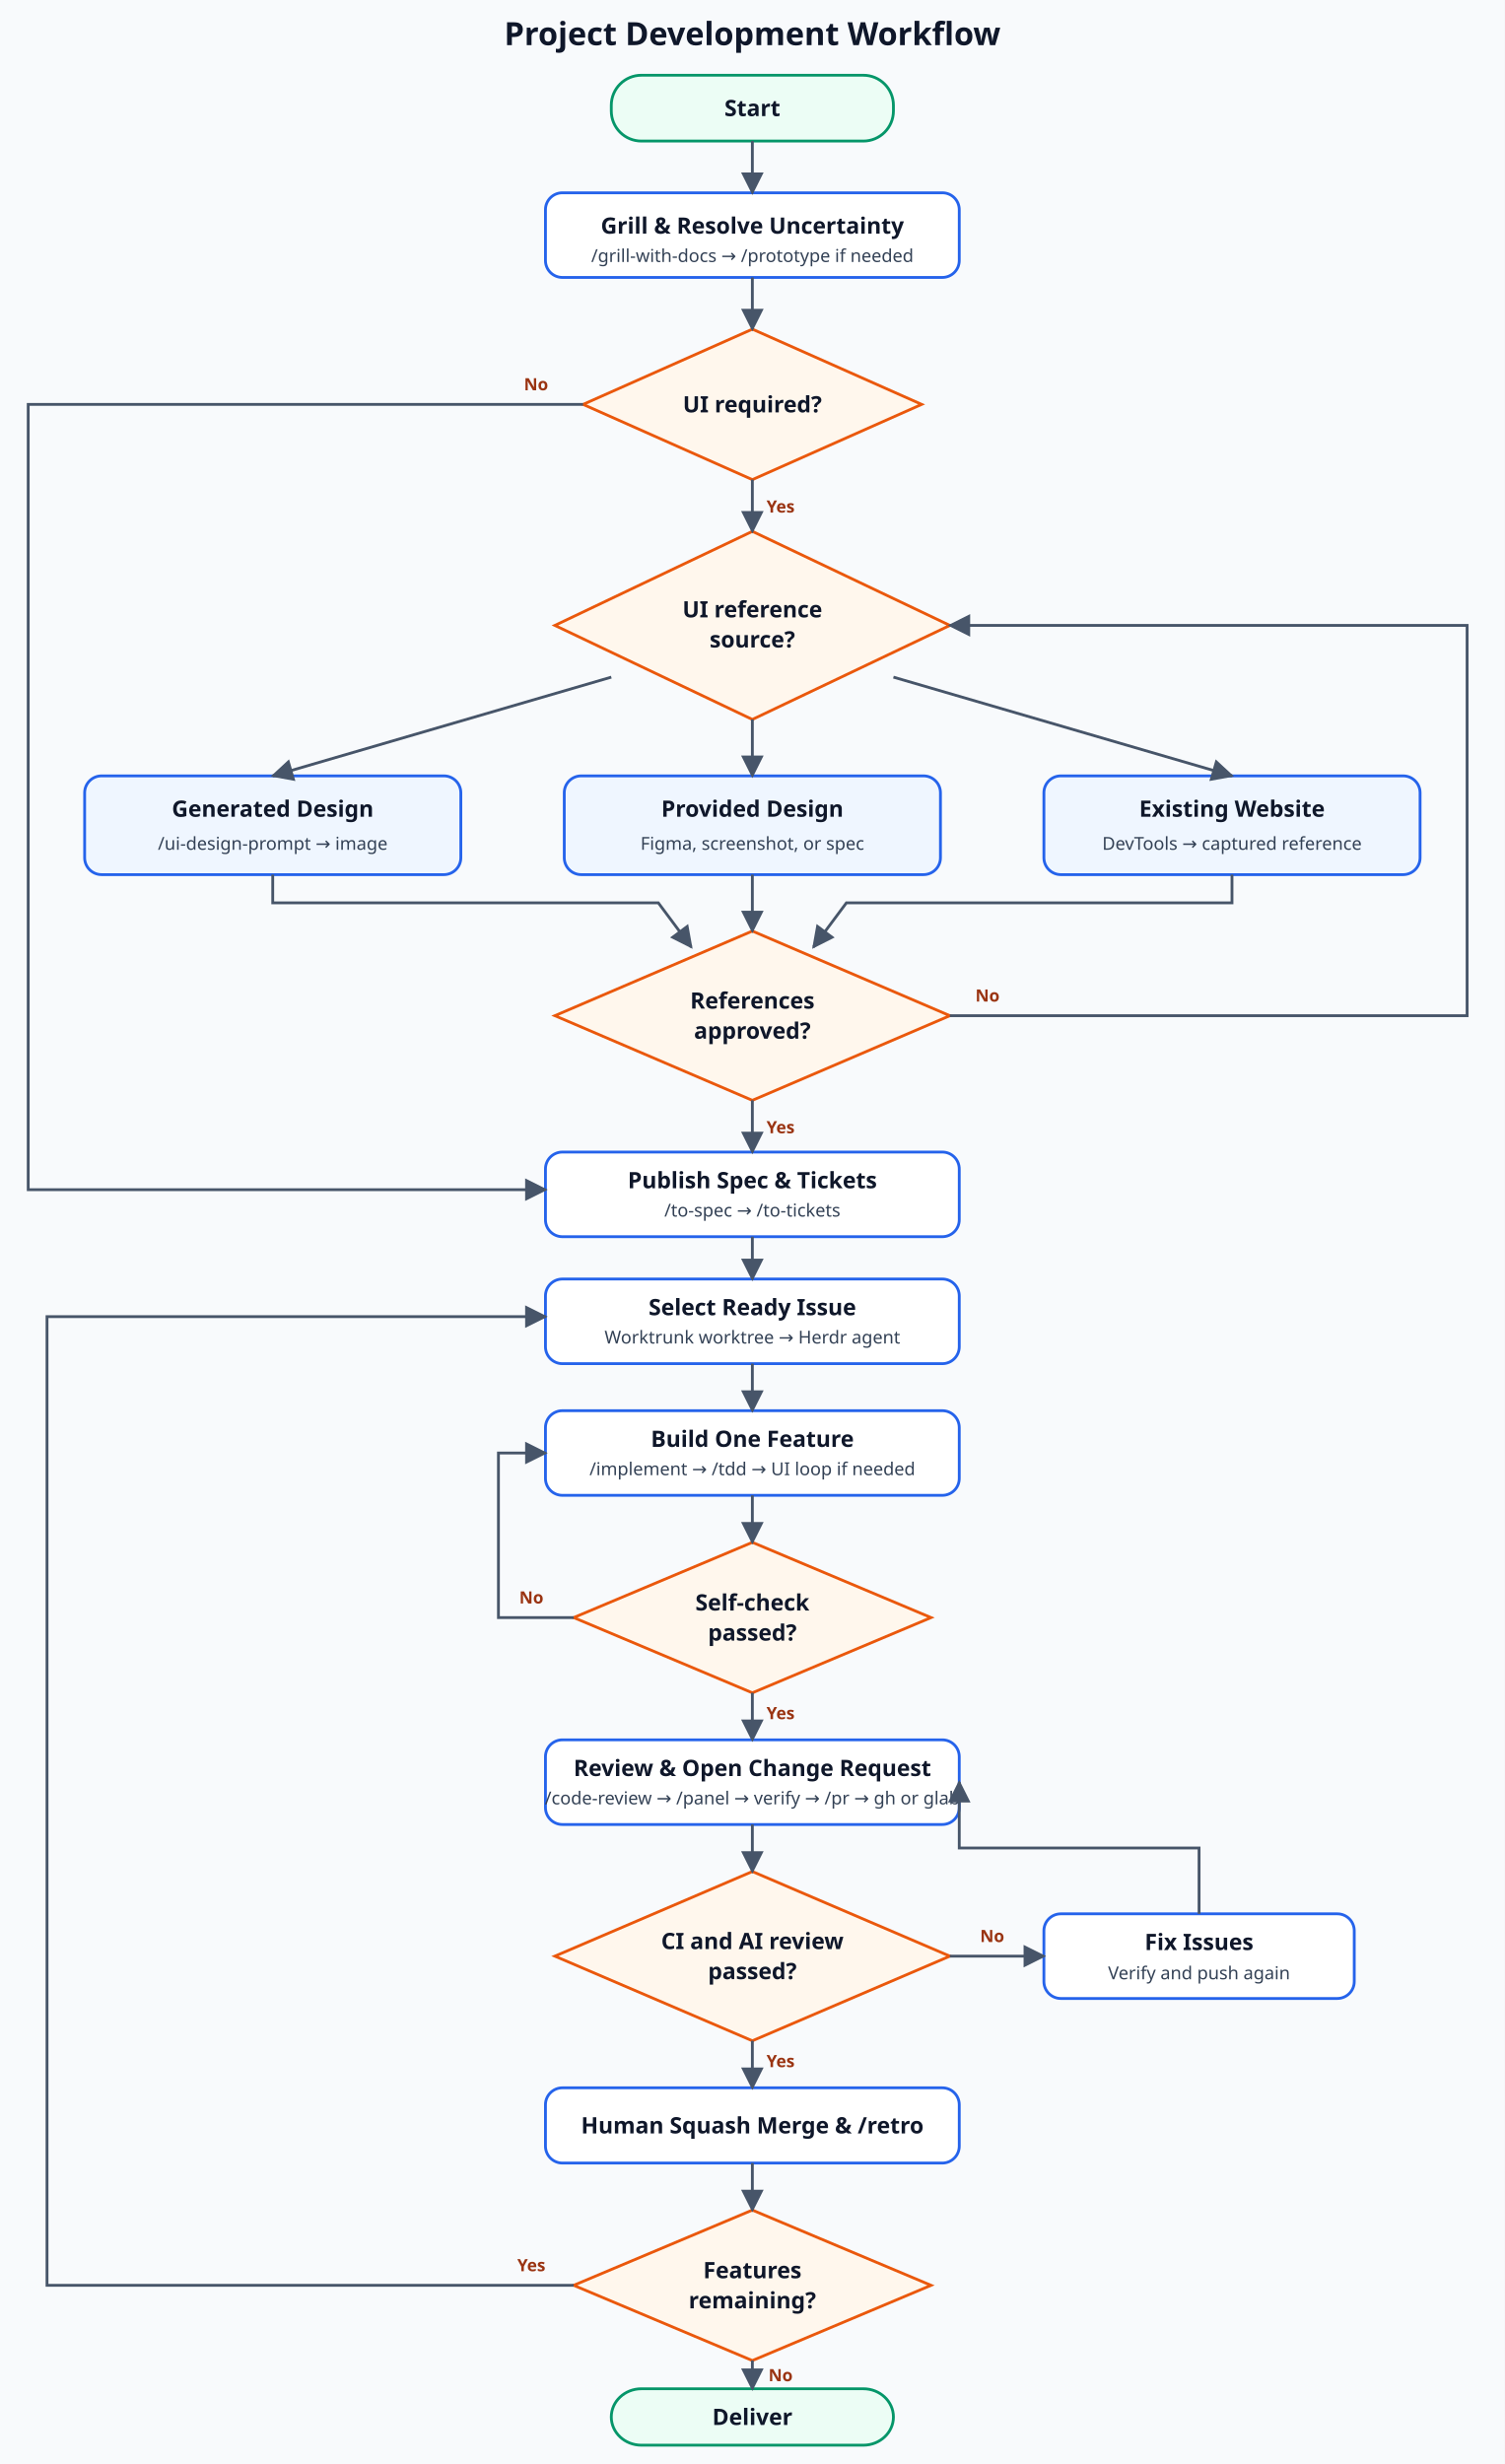
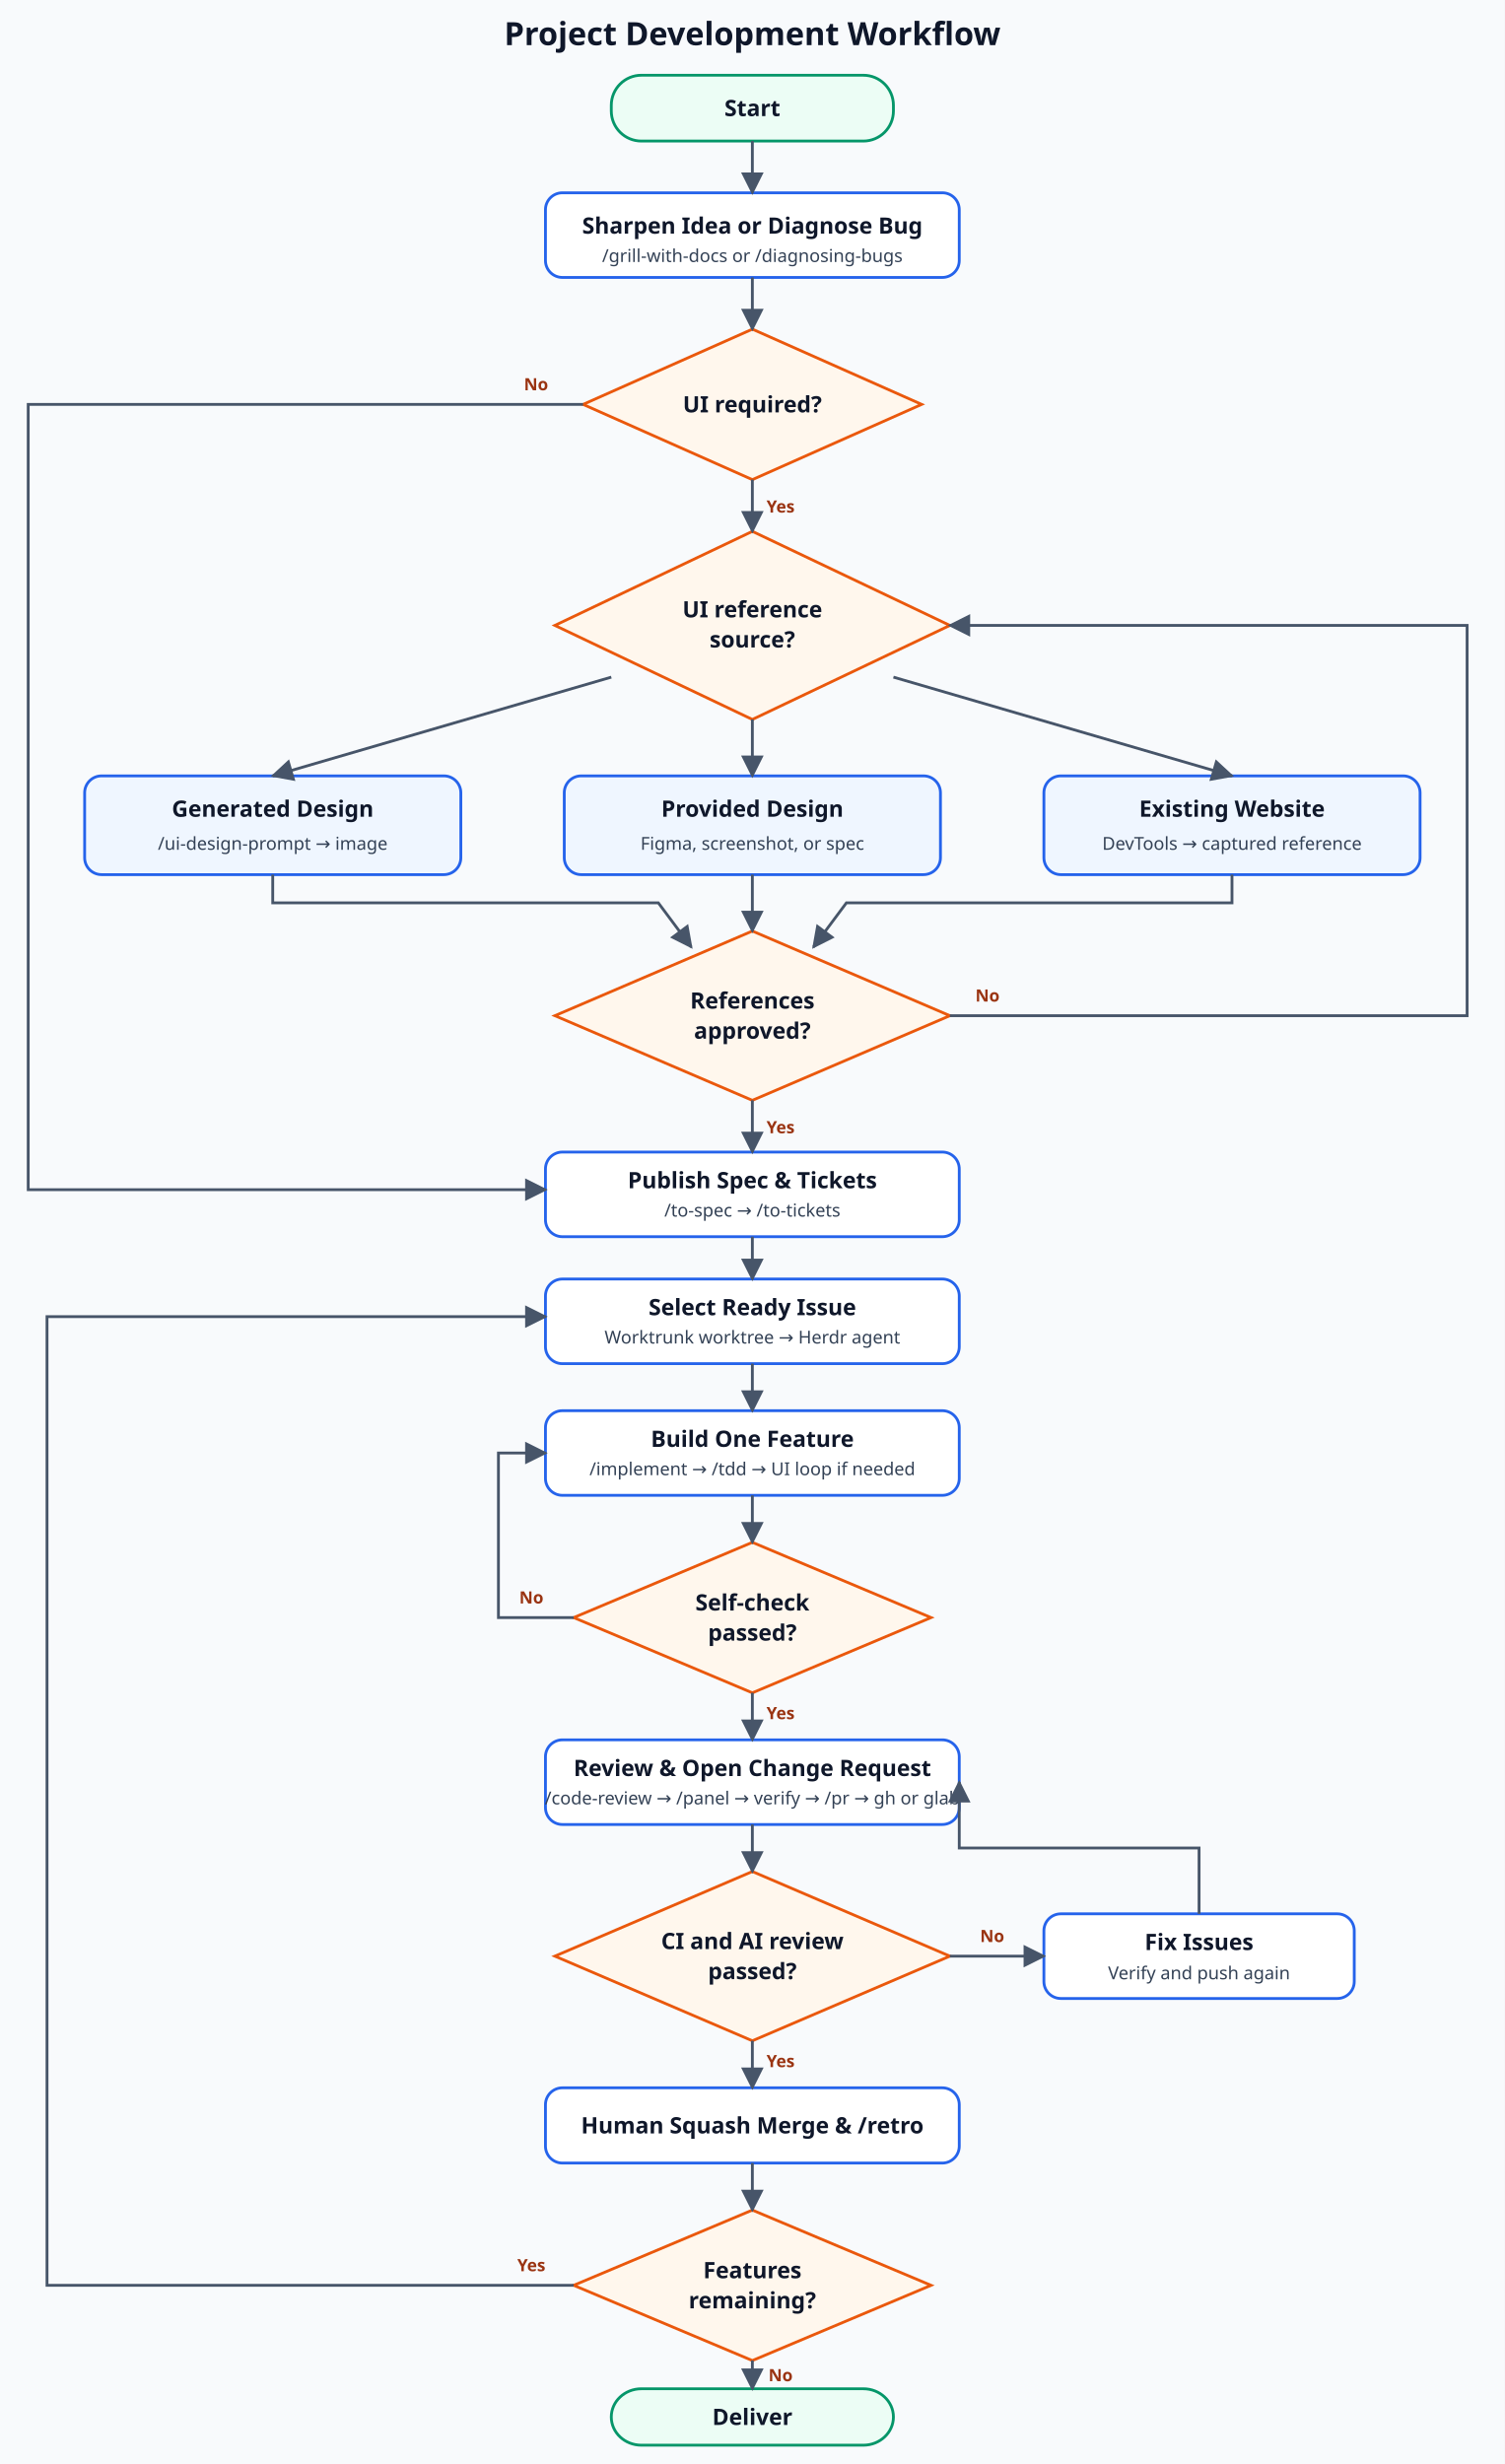
<svg xmlns="http://www.w3.org/2000/svg" width="1600" height="2620" viewBox="0 0 1600 2620" role="img" aria-labelledby="title desc">
  <defs>
    <marker id="arrow" viewBox="0 0 10 10" refX="9" refY="5" markerWidth="8" markerHeight="8" orient="auto-start-reverse">
      <path d="M 0 0 L 10 5 L 0 10 z" fill="#475569" />
    </marker>
    <style>
      .canvas { fill: #f8fafc; }
      .step { fill: #ffffff; stroke: #2563eb; stroke-width: 3; rx: 18; }
      .design { fill: #eff6ff; stroke: #2563eb; stroke-width: 3; rx: 18; }
      .decision { fill: #fff7ed; stroke: #ea580c; stroke-width: 3; }
      .terminal { fill: #ecfdf5; stroke: #059669; stroke-width: 3; rx: 32; }
      .line { fill: none; stroke: #475569; stroke-width: 3; marker-end: url(#arrow); }
      .label { font: 600 24px system-ui, sans-serif; fill: #0f172a; text-anchor: middle; dominant-baseline: middle; }
      .small { font: 500 19px system-ui, sans-serif; fill: #334155; text-anchor: middle; dominant-baseline: middle; }
      .branch { font: 700 18px system-ui, sans-serif; fill: #9a3412; text-anchor: middle; }
      .heading { font: 700 34px system-ui, sans-serif; fill: #0f172a; text-anchor: middle; }
    </style>
  </defs>
  <rect class="canvas" width="1600" height="2620" />
  <text class="heading" x="800" y="48">Project Development Workflow</text>
  <rect class="terminal" x="650" y="80" width="300" height="70" />
  <text class="label" x="800" y="115">Start</text>
  <rect class="step" x="580" y="205" width="440" height="90" />
-   <text class="label" x="800" y="240">Grill &amp; Resolve Uncertainty</text>
-   <text class="small" x="800" y="272">/grill-with-docs → /prototype if needed</text>
+   <text class="label" x="800" y="240">Sharpen Idea or Diagnose Bug</text>
+   <text class="small" x="800" y="272">/grill-with-docs or /diagnosing-bugs</text>
  <polygon class="decision" points="800,350 980,430 800,510 620,430" />
  <text class="label" x="800" y="430">UI required?</text>
  <polygon class="decision" points="800,565 1010,665 800,765 590,665" />
  <text class="label" x="800" y="648">UI reference</text>
  <text class="label" x="800" y="680">source?</text>
  <rect class="design" x="90" y="825" width="400" height="105" />
  <text class="label" x="290" y="860">Generated Design</text>
  <text class="small" x="290" y="897">/ui-design-prompt → image</text>
  <rect class="design" x="600" y="825" width="400" height="105" />
  <text class="label" x="800" y="860">Provided Design</text>
  <text class="small" x="800" y="897">Figma, screenshot, or spec</text>
  <rect class="design" x="1110" y="825" width="400" height="105" />
  <text class="label" x="1310" y="860">Existing Website</text>
  <text class="small" x="1310" y="897">DevTools → captured reference</text>
  <polygon class="decision" points="800,990 1010,1080 800,1170 590,1080" />
  <text class="label" x="800" y="1064">References</text>
  <text class="label" x="800" y="1096">approved?</text>
  <rect class="step" x="580" y="1225" width="440" height="90" />
  <text class="label" x="800" y="1255">Publish Spec &amp; Tickets</text>
  <text class="small" x="800" y="1287">/to-spec → /to-tickets</text>
  <rect class="step" x="580" y="1360" width="440" height="90" />
  <text class="label" x="800" y="1390">Select Ready Issue</text>
  <text class="small" x="800" y="1422">Worktrunk worktree → Herdr agent</text>
  <rect class="step" x="580" y="1500" width="440" height="90" />
  <text class="label" x="800" y="1530">Build One Feature</text>
  <text class="small" x="800" y="1562">/implement → /tdd → UI loop if needed</text>
  <polygon class="decision" points="800,1640 990,1720 800,1800 610,1720" />
  <text class="label" x="800" y="1704">Self-check</text>
  <text class="label" x="800" y="1736">passed?</text>
  <rect class="step" x="580" y="1850" width="440" height="90" />
  <text class="label" x="800" y="1880">Review &amp; Open Change Request</text>
  <text class="small" x="800" y="1912">/code-review → /panel → verify → /pr → gh or glab</text>
  <polygon class="decision" points="800,1990 1010,2080 800,2170 590,2080" />
  <text class="label" x="800" y="2064">CI and AI review</text>
  <text class="label" x="800" y="2096">passed?</text>
  <rect class="step" x="1110" y="2035" width="330" height="90" />
  <text class="label" x="1275" y="2065">Fix Issues</text>
  <text class="small" x="1275" y="2098">Verify and push again</text>
  <rect class="step" x="580" y="2220" width="440" height="80" />
  <text class="label" x="800" y="2260">Human Squash Merge &amp; /retro</text>
  <polygon class="decision" points="800,2350 990,2430 800,2510 610,2430" />
  <text class="label" x="800" y="2414">Features</text>
  <text class="label" x="800" y="2446">remaining?</text>
  <rect class="terminal" x="650" y="2540" width="300" height="60" />
  <text class="label" x="800" y="2570">Deliver</text>
  <path class="line" d="M800 150 V205" />
  <path class="line" d="M800 295 V350" />
  <path class="line" d="M800 510 V565" />
  <text class="branch" x="830" y="545">Yes</text>
  <path class="line" d="M620 430 H30 V1265 H580" />
  <text class="branch" x="570" y="415">No</text>
  <path class="line" d="M650 720 L290 825" />
  <path class="line" d="M800 765 V825" />
  <path class="line" d="M950 720 L1310 825" />
  <path class="line" d="M290 930 V960 H700 L735 1007" />
  <path class="line" d="M800 930 V990" />
  <path class="line" d="M1310 930 V960 H900 L865 1007" />
  <path class="line" d="M800 1170 V1225" />
  <text class="branch" x="830" y="1205">Yes</text>
  <path class="line" d="M1010 1080 H1560 V665 H1010" />
  <text class="branch" x="1050" y="1065">No</text>
  <path class="line" d="M800 1315 V1360" />
  <path class="line" d="M800 1450 V1500" />
  <path class="line" d="M800 1590 V1640" />
  <path class="line" d="M800 1800 V1850" />
  <text class="branch" x="830" y="1828">Yes</text>
  <path class="line" d="M610 1720 H530 V1545 H580" />
  <text class="branch" x="565" y="1705">No</text>
  <path class="line" d="M800 1940 V1990" />
  <path class="line" d="M1010 2080 H1110" />
  <text class="branch" x="1055" y="2065">No</text>
  <path class="line" d="M1275 2035 V1965 H1020 V1895" />
  <path class="line" d="M800 2170 V2220" />
  <text class="branch" x="830" y="2198">Yes</text>
  <path class="line" d="M800 2300 V2350" />
  <path class="line" d="M610 2430 H50 V1400 H580" />
  <text class="branch" x="565" y="2415">Yes</text>
  <path class="line" d="M800 2510 V2540" />
  <text class="branch" x="830" y="2532">No</text>
</svg>
